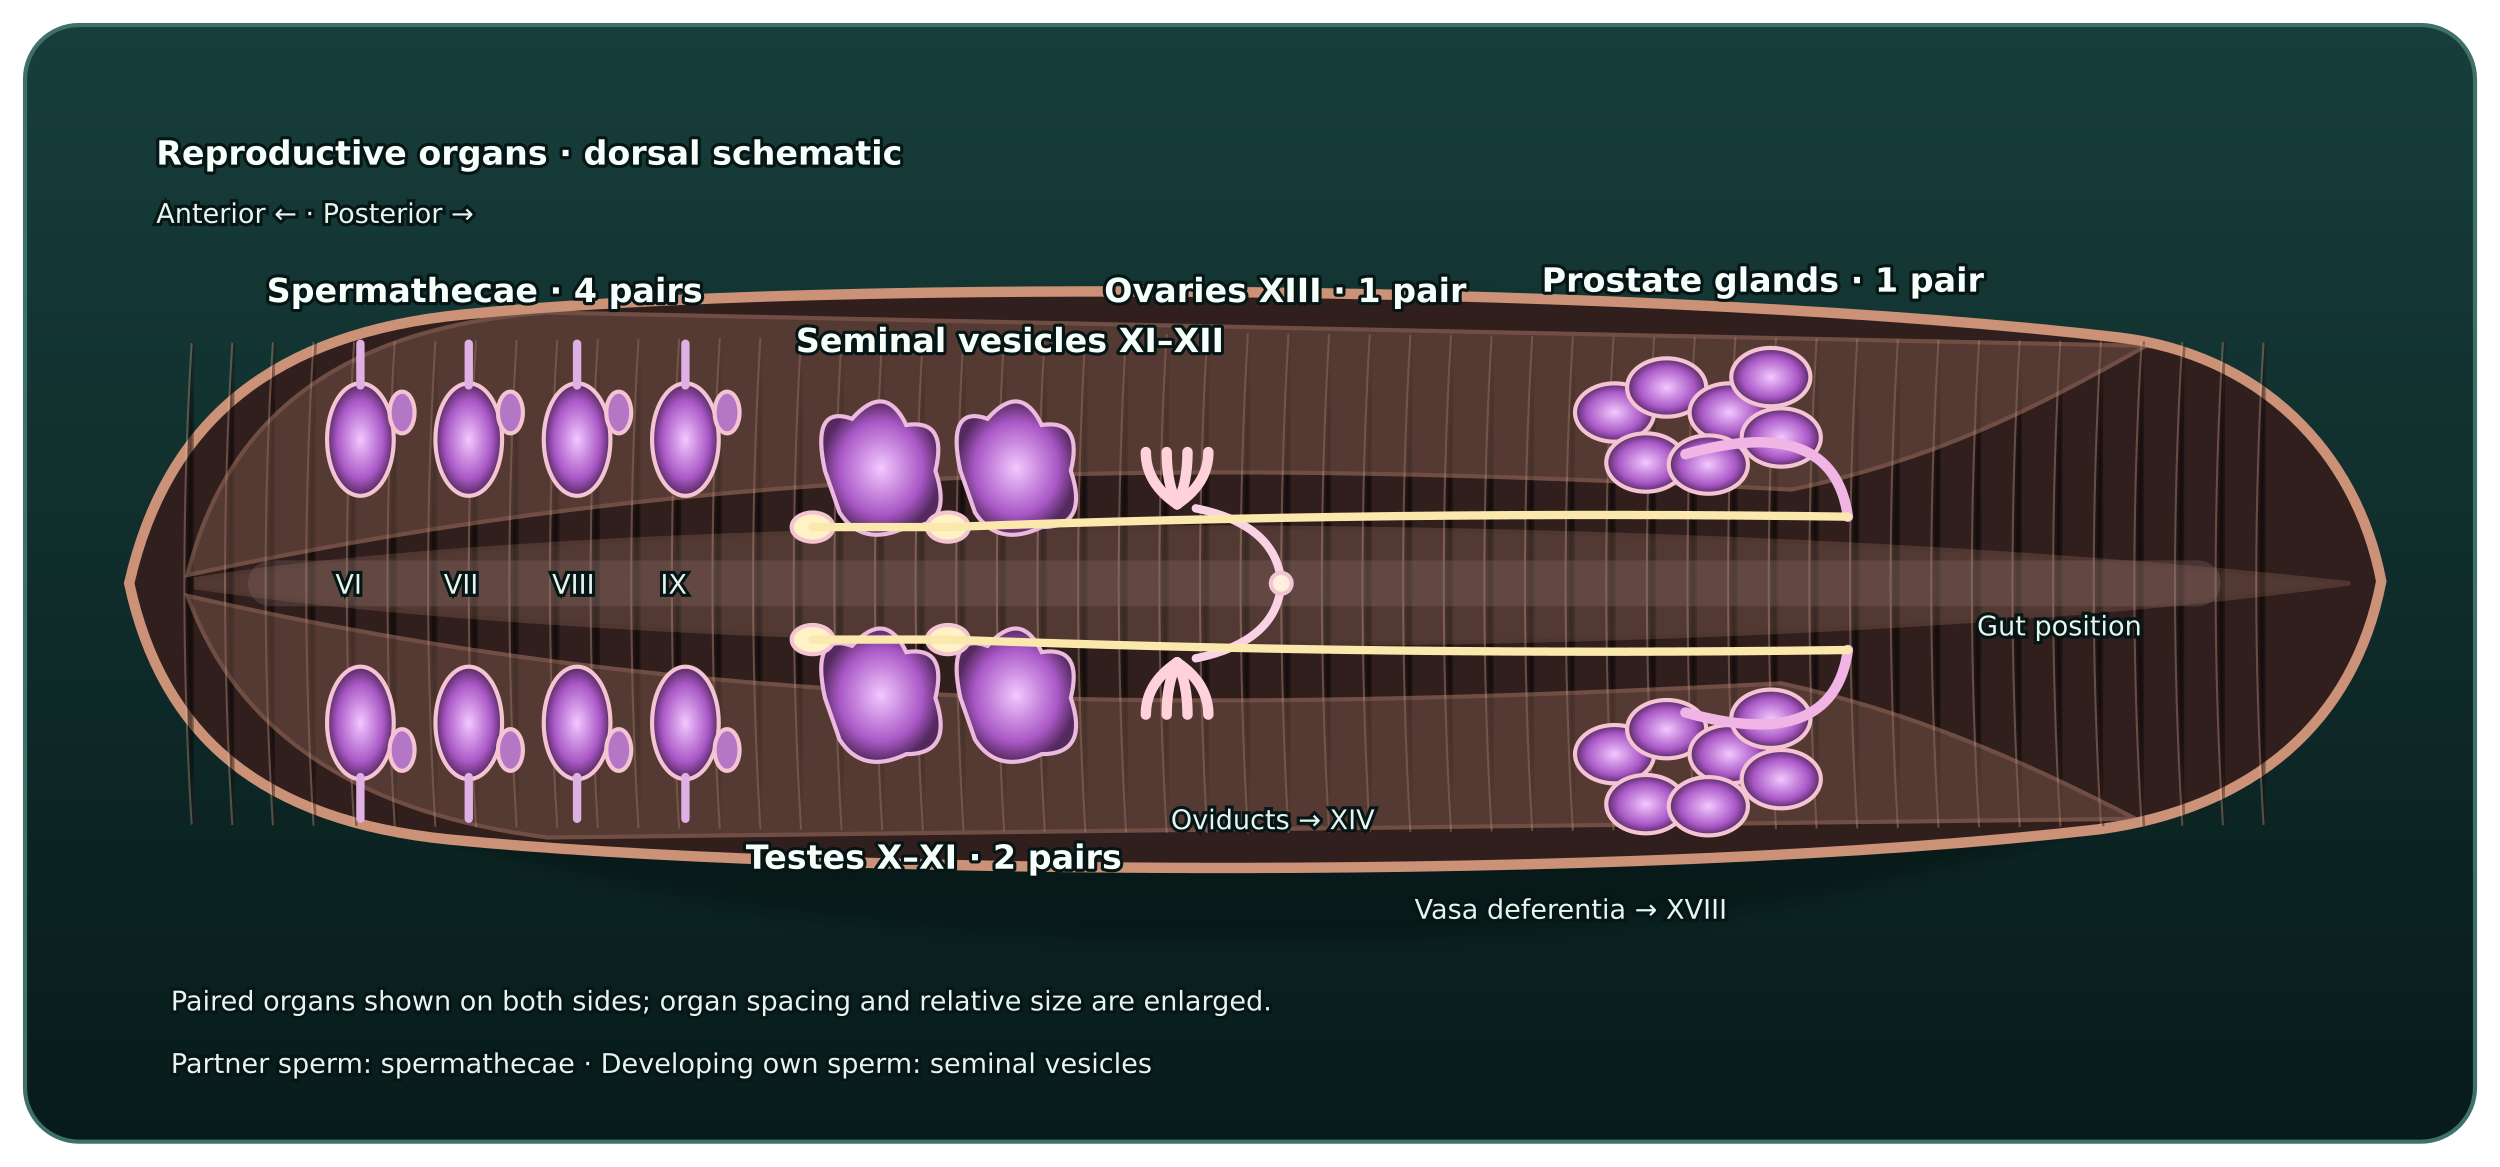
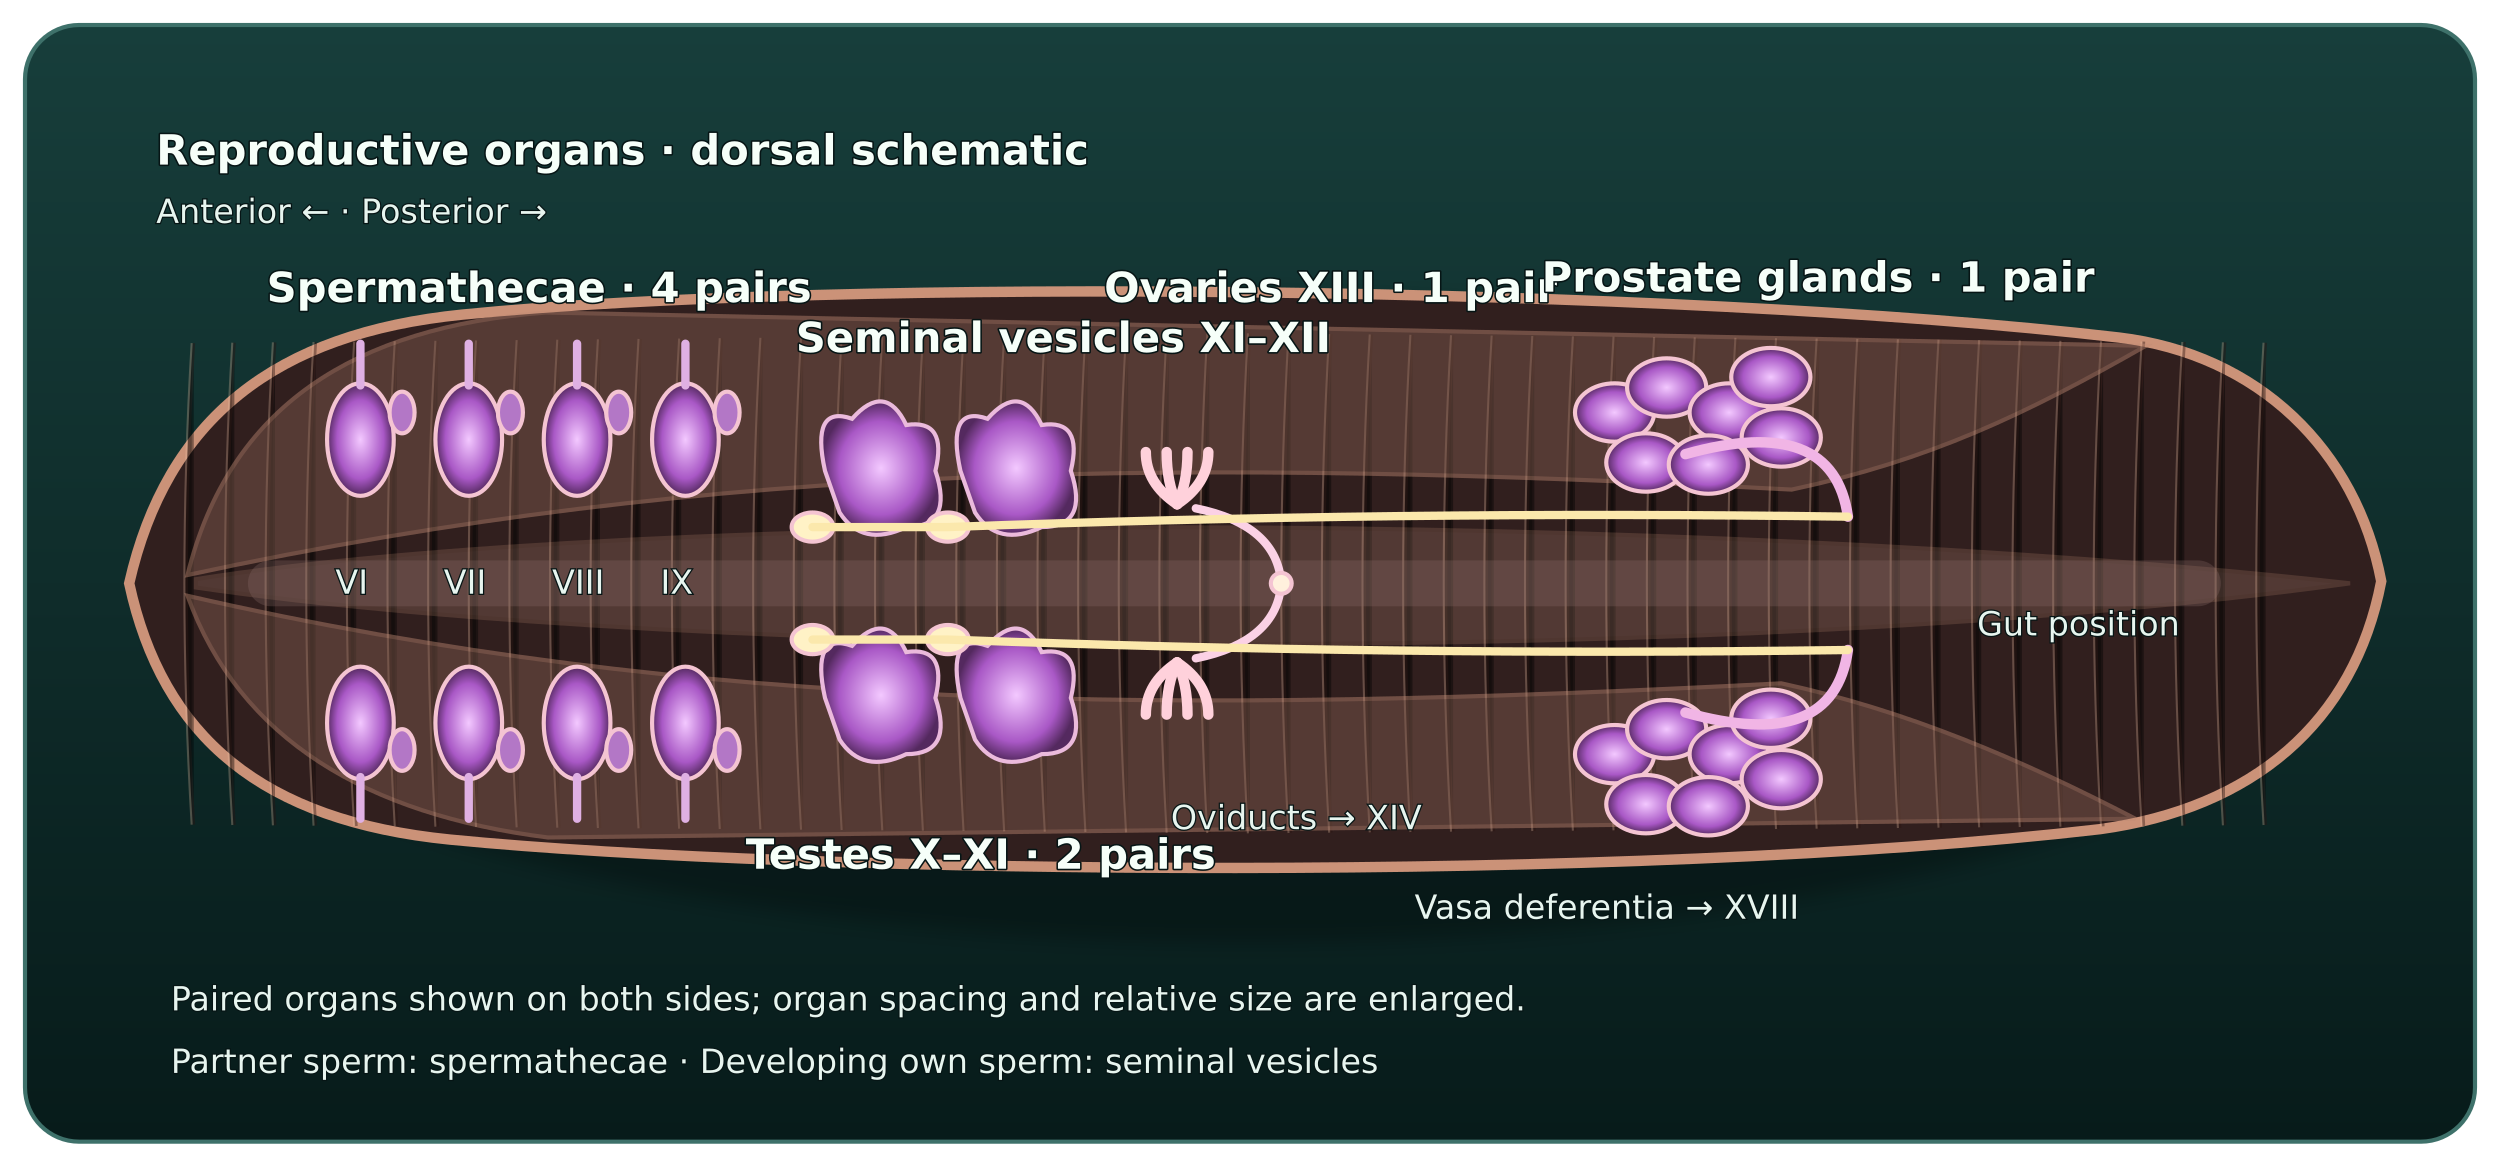
<svg xmlns="http://www.w3.org/2000/svg" id="anatomySvg" viewBox="0 0 1200 560" role="group" aria-labelledby="svgTitle svgDesc" style="transform: none; display: block;" lang="en" xml:lang="en" width="1200" height="560" class="motion-paused">
  <defs>
    <linearGradient id="trayGrad" x1="0" y1="0" x2="0" y2="1">
      <stop stop-color="#173e3b" />
      <stop offset="1" stop-color="#071b1a" />
    </linearGradient>
    <linearGradient id="skinGrad" x1="0" y1="0" x2="0" y2="1">
      <stop stop-color="#b87f69" />
      <stop offset=".42" stop-color="#8b5b4b" />
      <stop offset="1" stop-color="#593c35" />
    </linearGradient>
    <linearGradient id="gutGrad" x1="0" y1="0" x2="0" y2="1">
      <stop stop-color="#ffd0aa" />
      <stop offset=".5" stop-color="#d37e66" />
      <stop offset="1" stop-color="#7e3d3f" />
    </linearGradient>
    <linearGradient id="gutLight" x1="0" y1="0" x2="0" y2="1">
      <stop stop-color="#ffe4bb" />
      <stop offset="1" stop-color="#c67c57" />
    </linearGradient>
    <radialGradient id="gizzardGrad">
      <stop stop-color="#f4c099" />
      <stop offset=".58" stop-color="#b36454" />
      <stop offset="1" stop-color="#683940" />
    </radialGradient>
    <linearGradient id="vesselGrad" x1="0" y1="0" x2="1" y2="0">
      <stop stop-color="#8e1e34" />
      <stop offset=".45" stop-color="#ff6670" />
      <stop offset="1" stop-color="#8e1e34" />
    </linearGradient>
    <radialGradient id="reproGrad">
      <stop stop-color="#f3c8ff" />
      <stop offset=".7" stop-color="#a958c6" />
      <stop offset="1" stop-color="#54295f" />
    </radialGradient>
    <filter id="soft">
      <feGaussianBlur stdDeviation="5" />
    </filter>
    <marker id="arrowRed" markerWidth="8" markerHeight="8" refX="6" refY="3" orient="auto">
      <path d="M0 0L6 3L0 6Z" fill="#ff8991" />
    </marker>
    <marker id="arrowBlue" markerWidth="8" markerHeight="8" refX="6" refY="3" orient="auto">
      <path d="M0 0L6 3L0 6Z" fill="#7bd8ff" />
    </marker>
    <filter id="organicTexture" x="-20%" y="-20%" width="140%" height="140%">
      <feTurbulence type="fractalNoise" baseFrequency="0.012 0.09" numOctaves="4" seed="7" result="grain" />
      <feColorMatrix in="grain" type="matrix" values="0 0 0 0 0  0 0 0 0 0  0 0 0 0 0  0.85 0.85 0.85 0 0" result="grainAlpha" />
      <feComposite in="grainAlpha" in2="SourceGraphic" operator="in" />
    </filter>
    <filter id="fineGrain" x="-20%" y="-20%" width="140%" height="140%">
      <feTurbulence type="fractalNoise" baseFrequency="0.35" numOctaves="2" seed="3" result="fine" />
      <feColorMatrix in="fine" type="matrix" values="0 0 0 0 0  0 0 0 0 0  0 0 0 0 0  0.5 0.5 0.5 0 0" result="fineAlpha" />
      <feComposite in="fineAlpha" in2="SourceGraphic" operator="in" />
    </filter>
    <radialGradient id="glossHi" cx="34%" cy="20%" r="60%">
      <stop offset="0" stop-color="#fff" stop-opacity=".55" />
      <stop offset=".45" stop-color="#fff" stop-opacity=".1" />
      <stop offset="1" stop-color="#fff" stop-opacity="0" />
    </radialGradient>
    <radialGradient id="glossHiSmall" cx="30%" cy="22%" r="70%">
      <stop offset="0" stop-color="#fff" stop-opacity=".7" />
      <stop offset="1" stop-color="#fff" stop-opacity="0" />
    </radialGradient>
    <linearGradient id="skinGrad2" x1="0" y1="0" x2="0" y2="1">
      <stop stop-color="#c68a70" offset="0" />
      <stop offset=".18" stop-color="#a8664f" />
      <stop offset=".5" stop-color="#7d4438" />
      <stop offset=".78" stop-color="#5a352f" />
      <stop offset="1" stop-color="#3c211f" />
    </linearGradient>
    <radialGradient id="fleshGlow" cx="50%" cy="35%" r="65%">
      <stop offset="0" stop-color="#ffe0c8" stop-opacity=".5" />
      <stop offset="1" stop-color="#ffe0c8" stop-opacity="0" />
    </radialGradient>
    <clipPath id="externalClip">
      <path d="M65 280 C88 227 136 190 220 186 C470 180 841 183 1050 208 C1112 217 1140 245 1145 280 C1138 324 1095 350 1044 358 C784 384 420 377 218 374 C133 371 87 330 65 280 Z" />
    </clipPath>
    <linearGradient id="caecumPolish" x1="0" y1="0" x2="0" y2="1">
      <stop offset="0" stop-color="#ffe1b5" />
      <stop offset="0.33" stop-color="#efb082" />
      <stop offset="0.68" stop-color="#bb715f" />
      <stop offset="1" stop-color="#663940" />
    </linearGradient>
    <linearGradient id="nervePolish" x1="0" y1="0" x2="0" y2="1">
      <stop offset="0" stop-color="#fff3c1" />
      <stop offset="0.28" stop-color="#ffe179" />
      <stop offset="0.65" stop-color="#d8a43a" />
      <stop offset="1" stop-color="#805424" />
    </linearGradient>
    <linearGradient id="epidermisPolish" x1="0" y1="0" x2="0" y2="1">
      <stop offset="0" stop-color="#f8ccad" />
      <stop offset="0.4" stop-color="#d99c80" />
      <stop offset="1" stop-color="#8f594f" />
    </linearGradient>
    <linearGradient id="skinDepthPolish" x1="0" y1="0" x2="0" y2="1">
      <stop offset="0" stop-color="#b77d6c" />
      <stop offset="0.55" stop-color="#734e48" />
      <stop offset="1" stop-color="#382e32" />
    </linearGradient>
    <linearGradient id="mucusPolish" x1="0" y1="0" x2="0" y2="1">
      <stop offset="0" stop-color="#e6fcff" />
      <stop offset="0.28" stop-color="#ade4e5" />
      <stop offset="1" stop-color="#487f89" />
    </linearGradient>
    <radialGradient id="ganglionPolish" cx=".33" cy=".22" r=".85">
      <stop offset="0" stop-color="#fff8d2" />
      <stop offset="0.38" stop-color="#f7d565" />
      <stop offset="1" stop-color="#957026" />
    </radialGradient>
    <marker id="arrowGasIn" markerWidth="12" markerHeight="12" refX="10" refY="6" orient="auto" markerUnits="userSpaceOnUse">
      <path d="M0 0L12 6L0 12Z" fill="#85e2ff" />
    </marker>
    <marker id="arrowGasOut" markerWidth="12" markerHeight="12" refX="10" refY="6" orient="auto" markerUnits="userSpaceOnUse">
      <path d="M0 0L12 6L0 12Z" fill="#ffb0b7" />
    </marker>
  </defs>
  <rect x="12" y="12" width="1176" height="536" rx="26" fill="url(#trayGrad)" stroke="#3e716a" stroke-width="2" />
  <ellipse cx="600" cy="297" rx="526" ry="155" fill="#000" opacity=".28" filter="url(#soft)" id="bodyShadow" style="display: inline;" />
  <path id="bodyBase" d="M62 280C80 201 132 160 222 151C402 133 802 137 1017 162C1084 170 1131 216 1143 279C1130 347 1081 388 1008 398C785 424 389 420 216 403C126 394 78 354 62 280Z" fill="#311f1e" stroke="#cb9278" stroke-width="5" style="display: inline;" />
  <g id="segments" aria-hidden="true" style="display: inline;">
    <path class="segment-shadow" d="M93 164.68Q86 280 93 395.84" style="stroke: #2a1210; stroke-width: 1.4; opacity: 0.4;" />
    <path class="segment-line" d="M92 164.68Q85 280 92 395.84" style="stroke: #f0c6a8; stroke-width: 1; opacity: 0.28;" />
    <path class="segment-shadow" d="M112.5 164.5Q105.5 280 112.5 396" style="stroke: #2a1210; stroke-width: 1.4; opacity: 0.4;" />
    <path class="segment-line" d="M111.5 164.5Q104.5 280 111.5 396" style="stroke: #f0c6a8; stroke-width: 1; opacity: 0.28;" />
    <path class="segment-shadow" d="M132 164.32Q125 280 132 396.16" style="stroke: #2a1210; stroke-width: 1.4; opacity: 0.4;" />
    <path class="segment-line" d="M131 164.32Q124 280 131 396.16" style="stroke: #f0c6a8; stroke-width: 1; opacity: 0.28;" />
    <path class="segment-shadow" d="M151.5 164.14Q144.5 280 151.5 396.32" style="stroke: #2a1210; stroke-width: 1.4; opacity: 0.4;" />
    <path class="segment-line" d="M150.5 164.14Q143.5 280 150.5 396.32" style="stroke: #f0c6a8; stroke-width: 1; opacity: 0.28;" />
    <path class="segment-shadow" d="M171 163.96Q164 280 171 396.48" style="stroke: #2a1210; stroke-width: 1.4; opacity: 0.4;" />
    <path class="segment-line" d="M170 163.96Q163 280 170 396.48" style="stroke: #f0c6a8; stroke-width: 1; opacity: 0.28;" />
    <path class="segment-shadow" d="M190.5 163.78Q183.5 280 190.5 396.64" style="stroke: #2a1210; stroke-width: 1.4; opacity: 0.4;" />
    <path class="segment-line" d="M189.5 163.78Q182.5 280 189.5 396.64" style="stroke: #f0c6a8; stroke-width: 1; opacity: 0.28;" />
    <path class="segment-shadow" d="M210 163.6Q203 280 210 396.8" style="stroke: #2a1210; stroke-width: 1.4; opacity: 0.4;" />
    <path class="segment-line" d="M209 163.6Q202 280 209 396.8" style="stroke: #f0c6a8; stroke-width: 1; opacity: 0.28;" />
    <path class="segment-shadow" d="M229.5 163.42Q222.5 280 229.5 396.96" style="stroke: #2a1210; stroke-width: 1.4; opacity: 0.4;" />
    <path class="segment-line" d="M228.5 163.42Q221.5 280 228.5 396.96" style="stroke: #f0c6a8; stroke-width: 1; opacity: 0.28;" />
    <path class="segment-shadow" d="M249 163.24Q242 280 249 397.12" style="stroke: #2a1210; stroke-width: 1.4; opacity: 0.4;" />
    <path class="segment-line" d="M248 163.24Q241 280 248 397.12" style="stroke: #f0c6a8; stroke-width: 1; opacity: 0.28;" />
    <path class="segment-shadow" d="M268.5 163.06Q261.5 280 268.5 397.28" style="stroke: #2a1210; stroke-width: 1.4; opacity: 0.4;" />
    <path class="segment-line" d="M267.5 163.06Q260.5 280 267.5 397.28" style="stroke: #f0c6a8; stroke-width: 1; opacity: 0.28;" />
    <path class="segment-shadow" d="M288 162.88Q281 280 288 397.44" style="stroke: #2a1210; stroke-width: 1.4; opacity: 0.4;" />
    <path class="segment-line" d="M287 162.88Q280 280 287 397.44" style="stroke: #f0c6a8; stroke-width: 1; opacity: 0.28;" />
    <path class="segment-shadow" d="M307.5 162.7Q300.5 280 307.5 397.6" style="stroke: #2a1210; stroke-width: 1.4; opacity: 0.4;" />
    <path class="segment-line" d="M306.5 162.7Q299.5 280 306.5 397.6" style="stroke: #f0c6a8; stroke-width: 1; opacity: 0.28;" />
    <path class="segment-shadow" d="M327 162.52Q320 280 327 397.76" style="stroke: #2a1210; stroke-width: 1.4; opacity: 0.4;" />
    <path class="segment-line" d="M326 162.52Q319 280 326 397.76" style="stroke: #f0c6a8; stroke-width: 1; opacity: 0.28;" />
    <path class="segment-shadow" d="M346.5 162.34Q339.5 280 346.5 397.92" style="stroke: #2a1210; stroke-width: 1.4; opacity: 0.4;" />
    <path class="segment-line" d="M345.5 162.34Q338.5 280 345.5 397.92" style="stroke: #f0c6a8; stroke-width: 1; opacity: 0.28;" />
    <path class="segment-shadow" d="M366 162.16Q359 280 366 398.08" style="stroke: #2a1210; stroke-width: 1.4; opacity: 0.4;" />
    <path class="segment-line" d="M365 162.16Q358 280 365 398.08" style="stroke: #f0c6a8; stroke-width: 1; opacity: 0.28;" />
    <path class="segment-shadow" d="M385.5 161.98Q378.5 280 385.5 398.24" style="stroke: #2a1210; stroke-width: 1.4; opacity: 0.4;" />
    <path class="segment-line" d="M384.5 161.98Q377.5 280 384.5 398.24" style="stroke: #f0c6a8; stroke-width: 1; opacity: 0.28;" />
    <path class="segment-shadow" d="M405 161.8Q398 280 405 398.4" style="stroke: #2a1210; stroke-width: 1.4; opacity: 0.4;" />
    <path class="segment-line" d="M404 161.8Q397 280 404 398.4" style="stroke: #f0c6a8; stroke-width: 1; opacity: 0.28;" />
    <path class="segment-shadow" d="M424.5 161.62Q417.5 280 424.5 398.56" style="stroke: #2a1210; stroke-width: 1.4; opacity: 0.4;" />
    <path class="segment-line" d="M423.5 161.62Q416.5 280 423.5 398.56" style="stroke: #f0c6a8; stroke-width: 1; opacity: 0.28;" />
    <path class="segment-shadow" d="M444 161.44Q437 280 444 398.72" style="stroke: #2a1210; stroke-width: 1.4; opacity: 0.4;" />
    <path class="segment-line" d="M443 161.44Q436 280 443 398.72" style="stroke: #f0c6a8; stroke-width: 1; opacity: 0.28;" />
    <path class="segment-shadow" d="M463.5 161.26Q456.5 280 463.5 398.88" style="stroke: #2a1210; stroke-width: 1.4; opacity: 0.4;" />
    <path class="segment-line" d="M462.5 161.26Q455.5 280 462.5 398.88" style="stroke: #f0c6a8; stroke-width: 1; opacity: 0.28;" />
    <path class="segment-shadow" d="M483 161.08Q476 280 483 399.04" style="stroke: #2a1210; stroke-width: 1.4; opacity: 0.4;" />
    <path class="segment-line" d="M482 161.08Q475 280 482 399.04" style="stroke: #f0c6a8; stroke-width: 1; opacity: 0.28;" />
    <path class="segment-shadow" d="M502.5 160.9Q495.5 280 502.5 399.2" style="stroke: #2a1210; stroke-width: 1.4; opacity: 0.4;" />
    <path class="segment-line" d="M501.5 160.9Q494.5 280 501.5 399.2" style="stroke: #f0c6a8; stroke-width: 1; opacity: 0.28;" />
    <path class="segment-shadow" d="M522 160.72Q515 280 522 399.36" style="stroke: #2a1210; stroke-width: 1.4; opacity: 0.4;" />
    <path class="segment-line" d="M521 160.72Q514 280 521 399.36" style="stroke: #f0c6a8; stroke-width: 1; opacity: 0.28;" />
    <path class="segment-shadow" d="M541.5 160.54Q534.5 280 541.5 399.52" style="stroke: #2a1210; stroke-width: 1.4; opacity: 0.4;" />
    <path class="segment-line" d="M540.5 160.54Q533.5 280 540.5 399.52" style="stroke: #f0c6a8; stroke-width: 1; opacity: 0.28;" />
    <path class="segment-shadow" d="M561 160.36Q554 280 561 399.68" style="stroke: #2a1210; stroke-width: 1.4; opacity: 0.4;" />
    <path class="segment-line" d="M560 160.36Q553 280 560 399.68" style="stroke: #f0c6a8; stroke-width: 1; opacity: 0.28;" />
    <path class="segment-shadow" d="M580.5 160.18Q573.5 280 580.5 399.84" style="stroke: #2a1210; stroke-width: 1.4; opacity: 0.4;" />
    <path class="segment-line" d="M579.5 160.18Q572.5 280 579.5 399.84" style="stroke: #f0c6a8; stroke-width: 1; opacity: 0.28;" />
    <path class="segment-shadow" d="M600 160Q593 280 600 400" style="stroke: #2a1210; stroke-width: 1.4; opacity: 0.4;" />
    <path class="segment-line" d="M599 160Q592 280 599 400" style="stroke: #f0c6a8; stroke-width: 1; opacity: 0.28;" />
    <path class="segment-shadow" d="M619.5 160.18Q612.5 280 619.5 399.84" style="stroke: #2a1210; stroke-width: 1.4; opacity: 0.4;" />
    <path class="segment-line" d="M618.5 160.18Q611.5 280 618.5 399.84" style="stroke: #f0c6a8; stroke-width: 1; opacity: 0.28;" />
    <path class="segment-shadow" d="M639 160.36Q632 280 639 399.68" style="stroke: #2a1210; stroke-width: 1.4; opacity: 0.4;" />
    <path class="segment-line" d="M638 160.36Q631 280 638 399.68" style="stroke: #f0c6a8; stroke-width: 1; opacity: 0.28;" />
    <path class="segment-shadow" d="M658.5 160.54Q651.5 280 658.5 399.52" style="stroke: #2a1210; stroke-width: 1.4; opacity: 0.4;" />
    <path class="segment-line" d="M657.5 160.54Q650.5 280 657.5 399.52" style="stroke: #f0c6a8; stroke-width: 1; opacity: 0.28;" />
    <path class="segment-shadow" d="M678 160.72Q671 280 678 399.36" style="stroke: #2a1210; stroke-width: 1.4; opacity: 0.4;" />
    <path class="segment-line" d="M677 160.72Q670 280 677 399.36" style="stroke: #f0c6a8; stroke-width: 1; opacity: 0.28;" />
    <path class="segment-shadow" d="M697.5 160.9Q690.5 280 697.5 399.2" style="stroke: #2a1210; stroke-width: 1.4; opacity: 0.4;" />
    <path class="segment-line" d="M696.5 160.9Q689.5 280 696.5 399.2" style="stroke: #f0c6a8; stroke-width: 1; opacity: 0.28;" />
    <path class="segment-shadow" d="M717 161.08Q710 280 717 399.04" style="stroke: #2a1210; stroke-width: 1.4; opacity: 0.4;" />
    <path class="segment-line" d="M716 161.08Q709 280 716 399.04" style="stroke: #f0c6a8; stroke-width: 1; opacity: 0.28;" />
    <path class="segment-shadow" d="M736.5 161.26Q729.5 280 736.5 398.88" style="stroke: #2a1210; stroke-width: 1.4; opacity: 0.4;" />
    <path class="segment-line" d="M735.5 161.26Q728.5 280 735.5 398.88" style="stroke: #f0c6a8; stroke-width: 1; opacity: 0.28;" />
    <path class="segment-shadow" d="M756 161.44Q749 280 756 398.72" style="stroke: #2a1210; stroke-width: 1.4; opacity: 0.4;" />
    <path class="segment-line" d="M755 161.44Q748 280 755 398.72" style="stroke: #f0c6a8; stroke-width: 1; opacity: 0.28;" />
    <path class="segment-shadow" d="M775.5 161.62Q768.5 280 775.5 398.56" style="stroke: #2a1210; stroke-width: 1.4; opacity: 0.4;" />
    <path class="segment-line" d="M774.5 161.62Q767.5 280 774.5 398.56" style="stroke: #f0c6a8; stroke-width: 1; opacity: 0.28;" />
    <path class="segment-shadow" d="M795 161.8Q788 280 795 398.4" style="stroke: #2a1210; stroke-width: 1.4; opacity: 0.4;" />
    <path class="segment-line" d="M794 161.8Q787 280 794 398.4" style="stroke: #f0c6a8; stroke-width: 1; opacity: 0.28;" />
    <path class="segment-shadow" d="M814.5 161.98Q807.5 280 814.5 398.24" style="stroke: #2a1210; stroke-width: 1.4; opacity: 0.4;" />
    <path class="segment-line" d="M813.5 161.98Q806.5 280 813.5 398.24" style="stroke: #f0c6a8; stroke-width: 1; opacity: 0.28;" />
    <path class="segment-shadow" d="M834 162.16Q827 280 834 398.08" style="stroke: #2a1210; stroke-width: 1.4; opacity: 0.4;" />
    <path class="segment-line" d="M833 162.16Q826 280 833 398.08" style="stroke: #f0c6a8; stroke-width: 1; opacity: 0.28;" />
    <path class="segment-shadow" d="M853.5 162.34Q846.5 280 853.5 397.92" style="stroke: #2a1210; stroke-width: 1.4; opacity: 0.4;" />
    <path class="segment-line" d="M852.5 162.34Q845.5 280 852.5 397.92" style="stroke: #f0c6a8; stroke-width: 1; opacity: 0.28;" />
    <path class="segment-shadow" d="M873 162.52Q866 280 873 397.76" style="stroke: #2a1210; stroke-width: 1.4; opacity: 0.4;" />
    <path class="segment-line" d="M872 162.52Q865 280 872 397.76" style="stroke: #f0c6a8; stroke-width: 1; opacity: 0.28;" />
    <path class="segment-shadow" d="M892.5 162.7Q885.5 280 892.5 397.6" style="stroke: #2a1210; stroke-width: 1.4; opacity: 0.4;" />
    <path class="segment-line" d="M891.5 162.7Q884.5 280 891.5 397.6" style="stroke: #f0c6a8; stroke-width: 1; opacity: 0.28;" />
    <path class="segment-shadow" d="M912 162.88Q905 280 912 397.44" style="stroke: #2a1210; stroke-width: 1.4; opacity: 0.4;" />
    <path class="segment-line" d="M911 162.88Q904 280 911 397.44" style="stroke: #f0c6a8; stroke-width: 1; opacity: 0.28;" />
    <path class="segment-shadow" d="M931.5 163.06Q924.5 280 931.5 397.28" style="stroke: #2a1210; stroke-width: 1.4; opacity: 0.4;" />
    <path class="segment-line" d="M930.5 163.06Q923.5 280 930.5 397.28" style="stroke: #f0c6a8; stroke-width: 1; opacity: 0.28;" />
    <path class="segment-shadow" d="M951 163.24Q944 280 951 397.12" style="stroke: #2a1210; stroke-width: 1.4; opacity: 0.4;" />
    <path class="segment-line" d="M950 163.24Q943 280 950 397.12" style="stroke: #f0c6a8; stroke-width: 1; opacity: 0.28;" />
    <path class="segment-shadow" d="M970.5 163.42Q963.5 280 970.5 396.96" style="stroke: #2a1210; stroke-width: 1.4; opacity: 0.4;" />
    <path class="segment-line" d="M969.5 163.42Q962.5 280 969.5 396.96" style="stroke: #f0c6a8; stroke-width: 1; opacity: 0.28;" />
    <path class="segment-shadow" d="M990 163.6Q983 280 990 396.8" style="stroke: #2a1210; stroke-width: 1.4; opacity: 0.4;" />
    <path class="segment-line" d="M989 163.6Q982 280 989 396.8" style="stroke: #f0c6a8; stroke-width: 1; opacity: 0.28;" />
    <path class="segment-shadow" d="M1009.5 163.78Q1002.5 280 1009.5 396.64" style="stroke: #2a1210; stroke-width: 1.4; opacity: 0.4;" />
    <path class="segment-line" d="M1008.5 163.78Q1001.5 280 1008.5 396.64" style="stroke: #f0c6a8; stroke-width: 1; opacity: 0.28;" />
    <path class="segment-shadow" d="M1029 163.96Q1022 280 1029 396.48" style="stroke: #2a1210; stroke-width: 1.4; opacity: 0.4;" />
    <path class="segment-line" d="M1028 163.96Q1021 280 1028 396.48" style="stroke: #f0c6a8; stroke-width: 1; opacity: 0.28;" />
    <path class="segment-shadow" d="M1048.5 164.14Q1041.5 280 1048.5 396.32" style="stroke: #2a1210; stroke-width: 1.4; opacity: 0.4;" />
    <path class="segment-line" d="M1047.5 164.14Q1040.5 280 1047.5 396.32" style="stroke: #f0c6a8; stroke-width: 1; opacity: 0.28;" />
    <path class="segment-shadow" d="M1068 164.32Q1061 280 1068 396.16" style="stroke: #2a1210; stroke-width: 1.4; opacity: 0.4;" />
    <path class="segment-line" d="M1067 164.32Q1060 280 1067 396.16" style="stroke: #f0c6a8; stroke-width: 1; opacity: 0.28;" />
    <path class="segment-shadow" d="M1087.5 164.5Q1080.5 280 1087.5 396" style="stroke: #2a1210; stroke-width: 1.4; opacity: 0.4;" />
    <path class="segment-line" d="M1086.5 164.5Q1079.5 280 1086.5 396" style="stroke: #f0c6a8; stroke-width: 1; opacity: 0.28;" />
  </g>
  <g id="internalFlaps" aria-hidden="true" style="display: inline;">
    <path class="flap" d="M90 276C110 195 170 157 262 150L1030 166C972 199 926 221 860 235C573 220 345 221 90 276Z" style="fill: #835d4f; stroke: #c18b74; stroke-width: 2; opacity: 0.44;" />
    <path class="flap" d="M90 286C115 355 176 391 263 402L1025 393C969 364 915 341 855 328C566 343 335 342 90 286Z" style="fill: #835d4f; stroke: #c18b74; stroke-width: 2; opacity: 0.44;" />
    <path d="M94 278C310 244 813 245 1128 280C840 320 335 317 94 282Z" fill="#e9b394" opacity=".18" stroke="#d9a080" stroke-width="2" />
  </g>
  <g id="layer-reproductive" class="layer active" style="display: inline;">
-     <text x="75" y="79" class="organ-label" data-en-label="Reproductive organs · dorsal schematic" data-en-x="75" data-en-y="79" data-en-font="" lang="en" xml:lang="en" style="fill: #f6fff9; stroke: #061515; stroke-width: 3; stroke-linejoin: round; font-size: 16px; font-weight: 700; font-family: DejaVu Sans;" paint-order="stroke" id="proof-label-0">
+     <text x="75" y="79" class="organ-label" data-en-label="Reproductive organs · dorsal schematic" data-en-x="75" data-en-y="79" data-en-font="" lang="en" xml:lang="en" style="fill: #f6fff9; stroke: #061515; stroke-width: 1.5; stroke-linejoin: round; font-size: 20px; font-weight: 750; font-family: DejaVu Sans;" paint-order="stroke" id="proof-label-0">
      <tspan x="75" dy="0">Reproductive organs · dorsal schematic</tspan>
    </text>
-     <text x="75" y="107" class="micro-label" data-en-label="Anterior ←   ·   Posterior →" data-en-x="75" data-en-y="107" data-en-font="" lang="en" xml:lang="en" style="fill: #e7f5ef; stroke: #061515; stroke-width: 3; font-size: 13px; font-family: DejaVu Sans;" paint-order="stroke" id="proof-label-1">
+     <text x="75" y="107" class="micro-label" data-en-label="Anterior ←   ·   Posterior →" data-en-x="75" data-en-y="107" data-en-font="" lang="en" xml:lang="en" style="fill: #e7f5ef; stroke: #061515; stroke-width: 1.2; font-size: 16px; font-family: DejaVu Sans;" paint-order="stroke" id="proof-label-1">
      <tspan x="75" dy="0">Anterior ←   ·   Posterior →</tspan>
    </text>
    <path d="M130 280 H1055" fill="none" stroke="#866966" stroke-width="22" stroke-linecap="round" opacity=".3" />
-     <text x="949" y="305" class="micro-label" data-en-label="Gut position" data-en-x="949" data-en-y="305" data-en-font="" lang="en" xml:lang="en" style="fill: #e7f5ef; stroke: #061515; stroke-width: 3; font-size: 13px; font-family: DejaVu Sans;" paint-order="stroke" id="proof-label-2">
+     <text x="949" y="305" class="micro-label" data-en-label="Gut position" data-en-x="949" data-en-y="305" data-en-font="" lang="en" xml:lang="en" style="fill: #e7f5ef; stroke: #061515; stroke-width: 1.2; font-size: 16px; font-family: DejaVu Sans;" paint-order="stroke" id="proof-label-2">
      <tspan x="949" dy="0">Gut position</tspan>
    </text>
    <g class="svg-structure" data-structure="spermathecae" tabindex="0" role="button" aria-hidden="false" aria-disabled="false" aria-label="Spermathecae">
      <ellipse cx="173" cy="211" rx="16" ry="27" fill="url(#reproGrad)" stroke="#f4c4d2" stroke-width="2" />
      <ellipse cx="193" cy="198" rx="6" ry="10" fill="#b377c6" stroke="#f4c4d2" stroke-width="2" />
      <path d="M173 185 v-20" fill="none" stroke="#dfb0e3" stroke-width="4" stroke-linecap="round" />
      <ellipse cx="173" cy="347" rx="16" ry="27" fill="url(#reproGrad)" stroke="#f4c4d2" stroke-width="2" />
      <ellipse cx="193" cy="360" rx="6" ry="10" fill="#b377c6" stroke="#f4c4d2" stroke-width="2" />
      <path d="M173 373 v20" fill="none" stroke="#dfb0e3" stroke-width="4" stroke-linecap="round" />
-       <text x="161" y="285" class="micro-label" data-en-label="VI" data-en-x="161" data-en-y="285" data-en-font="" lang="en" xml:lang="en" style="fill: #e7f5ef; stroke: #061515; stroke-width: 3; font-size: 13px; font-family: DejaVu Sans;" paint-order="stroke" id="proof-label-3">
+       <text x="161" y="285" class="micro-label" data-en-label="VI" data-en-x="161" data-en-y="285" data-en-font="" lang="en" xml:lang="en" style="fill: #e7f5ef; stroke: #061515; stroke-width: 1.2; font-size: 16px; font-family: DejaVu Sans;" paint-order="stroke" id="proof-label-3">
        <tspan x="161" dy="0">VI</tspan>
      </text>
      <ellipse cx="225" cy="211" rx="16" ry="27" fill="url(#reproGrad)" stroke="#f4c4d2" stroke-width="2" />
      <ellipse cx="245" cy="198" rx="6" ry="10" fill="#b377c6" stroke="#f4c4d2" stroke-width="2" />
      <path d="M225 185 v-20" fill="none" stroke="#dfb0e3" stroke-width="4" stroke-linecap="round" />
      <ellipse cx="225" cy="347" rx="16" ry="27" fill="url(#reproGrad)" stroke="#f4c4d2" stroke-width="2" />
      <ellipse cx="245" cy="360" rx="6" ry="10" fill="#b377c6" stroke="#f4c4d2" stroke-width="2" />
      <path d="M225 373 v20" fill="none" stroke="#dfb0e3" stroke-width="4" stroke-linecap="round" />
-       <text x="213" y="285" class="micro-label" data-en-label="VII" data-en-x="213" data-en-y="285" data-en-font="" lang="en" xml:lang="en" style="fill: #e7f5ef; stroke: #061515; stroke-width: 3; font-size: 13px; font-family: DejaVu Sans;" paint-order="stroke" id="proof-label-4">
+       <text x="213" y="285" class="micro-label" data-en-label="VII" data-en-x="213" data-en-y="285" data-en-font="" lang="en" xml:lang="en" style="fill: #e7f5ef; stroke: #061515; stroke-width: 1.2; font-size: 16px; font-family: DejaVu Sans;" paint-order="stroke" id="proof-label-4">
        <tspan x="213" dy="0">VII</tspan>
      </text>
      <ellipse cx="277" cy="211" rx="16" ry="27" fill="url(#reproGrad)" stroke="#f4c4d2" stroke-width="2" />
      <ellipse cx="297" cy="198" rx="6" ry="10" fill="#b377c6" stroke="#f4c4d2" stroke-width="2" />
      <path d="M277 185 v-20" fill="none" stroke="#dfb0e3" stroke-width="4" stroke-linecap="round" />
      <ellipse cx="277" cy="347" rx="16" ry="27" fill="url(#reproGrad)" stroke="#f4c4d2" stroke-width="2" />
      <ellipse cx="297" cy="360" rx="6" ry="10" fill="#b377c6" stroke="#f4c4d2" stroke-width="2" />
      <path d="M277 373 v20" fill="none" stroke="#dfb0e3" stroke-width="4" stroke-linecap="round" />
-       <text x="265" y="285" class="micro-label" data-en-label="VIII" data-en-x="265" data-en-y="285" data-en-font="" lang="en" xml:lang="en" style="fill: #e7f5ef; stroke: #061515; stroke-width: 3; font-size: 13px; font-family: DejaVu Sans;" paint-order="stroke" id="proof-label-5">
+       <text x="265" y="285" class="micro-label" data-en-label="VIII" data-en-x="265" data-en-y="285" data-en-font="" lang="en" xml:lang="en" style="fill: #e7f5ef; stroke: #061515; stroke-width: 1.2; font-size: 16px; font-family: DejaVu Sans;" paint-order="stroke" id="proof-label-5">
        <tspan x="265" dy="0">VIII</tspan>
      </text>
      <ellipse cx="329" cy="211" rx="16" ry="27" fill="url(#reproGrad)" stroke="#f4c4d2" stroke-width="2" />
      <ellipse cx="349" cy="198" rx="6" ry="10" fill="#b377c6" stroke="#f4c4d2" stroke-width="2" />
      <path d="M329 185 v-20" fill="none" stroke="#dfb0e3" stroke-width="4" stroke-linecap="round" />
      <ellipse cx="329" cy="347" rx="16" ry="27" fill="url(#reproGrad)" stroke="#f4c4d2" stroke-width="2" />
      <ellipse cx="349" cy="360" rx="6" ry="10" fill="#b377c6" stroke="#f4c4d2" stroke-width="2" />
      <path d="M329 373 v20" fill="none" stroke="#dfb0e3" stroke-width="4" stroke-linecap="round" />
-       <text x="317" y="285" class="micro-label" data-en-label="IX" data-en-x="317" data-en-y="285" data-en-font="" lang="en" xml:lang="en" style="fill: #e7f5ef; stroke: #061515; stroke-width: 3; font-size: 13px; font-family: DejaVu Sans;" paint-order="stroke" id="proof-label-6">
+       <text x="317" y="285" class="micro-label" data-en-label="IX" data-en-x="317" data-en-y="285" data-en-font="" lang="en" xml:lang="en" style="fill: #e7f5ef; stroke: #061515; stroke-width: 1.2; font-size: 16px; font-family: DejaVu Sans;" paint-order="stroke" id="proof-label-6">
        <tspan x="317" dy="0">IX</tspan>
      </text>
-       <text x="128" y="145" class="organ-label" data-en-label="Spermathecae · 4 pairs" data-en-x="128" data-en-y="145" data-en-font="" lang="en" xml:lang="en" style="fill: #f6fff9; stroke: #061515; stroke-width: 3; stroke-linejoin: round; font-size: 16px; font-weight: 700; font-family: DejaVu Sans;" paint-order="stroke" id="proof-label-7">
+       <text x="128" y="145" class="organ-label" data-en-label="Spermathecae · 4 pairs" data-en-x="128" data-en-y="145" data-en-font="" lang="en" xml:lang="en" style="fill: #f6fff9; stroke: #061515; stroke-width: 1.5; stroke-linejoin: round; font-size: 20px; font-weight: 750; font-family: DejaVu Sans;" paint-order="stroke" id="proof-label-7">
        <tspan x="128" dy="0">Spermathecae · 4 pairs</tspan>
      </text>
    </g>
    <g class="svg-structure" data-structure="seminal-vesicles" tabindex="0" role="button" aria-hidden="false" aria-disabled="false" aria-label="Seminal vesicles">
      <path d="M396 226 q-7 -32 13 -25 q16 -18 26 3 q20 -3 14 22 q9 27 -14 27 q-21 10 -32 -7 Z" fill="url(#reproGrad)" stroke="#ebbadc" stroke-width="2" />
      <path d="M396 335 q-7 -32 13 -25 q16 -18 26 3 q20 -3 14 22 q9 27 -14 27 q-21 10 -32 -7 Z" fill="url(#reproGrad)" stroke="#ebbadc" stroke-width="2" />
      <path d="M461 226 q-7 -32 13 -25 q16 -18 26 3 q20 -3 14 22 q9 27 -14 27 q-21 10 -32 -7 Z" fill="url(#reproGrad)" stroke="#ebbadc" stroke-width="2" />
      <path d="M461 335 q-7 -32 13 -25 q16 -18 26 3 q20 -3 14 22 q9 27 -14 27 q-21 10 -32 -7 Z" fill="url(#reproGrad)" stroke="#ebbadc" stroke-width="2" />
-       <text x="382" y="169" class="organ-label" data-en-label="Seminal vesicles XI–XII" data-en-x="382" data-en-y="169" data-en-font="" lang="en" xml:lang="en" style="fill: #f6fff9; stroke: #061515; stroke-width: 3; stroke-linejoin: round; font-size: 16px; font-weight: 700; font-family: DejaVu Sans;" paint-order="stroke" id="proof-label-8">
+       <text x="382" y="169" class="organ-label" data-en-label="Seminal vesicles XI–XII" data-en-x="382" data-en-y="169" data-en-font="" lang="en" xml:lang="en" style="fill: #f6fff9; stroke: #061515; stroke-width: 1.5; stroke-linejoin: round; font-size: 20px; font-weight: 750; font-family: DejaVu Sans;" paint-order="stroke" id="proof-label-8">
        <tspan x="382" dy="0">Seminal vesicles XI–XII</tspan>
      </text>
    </g>
    <g class="svg-structure" data-structure="testes" tabindex="0" role="button" aria-hidden="false" aria-disabled="false" aria-label="Testes">
      <ellipse cx="390" cy="253" rx="10" ry="7" fill="#fff2c6" stroke="#f4c4d2" stroke-width="2" />
      <ellipse cx="390" cy="307" rx="10" ry="7" fill="#fff2c6" stroke="#f4c4d2" stroke-width="2" />
      <ellipse cx="455" cy="253" rx="10" ry="7" fill="#fff2c6" stroke="#f4c4d2" stroke-width="2" />
      <ellipse cx="455" cy="307" rx="10" ry="7" fill="#fff2c6" stroke="#f4c4d2" stroke-width="2" />
-       <text x="358" y="417" class="organ-label" data-en-label="Testes X–XI · 2 pairs" data-en-x="358" data-en-y="417" data-en-font="" lang="en" xml:lang="en" style="fill: #f6fff9; stroke: #061515; stroke-width: 3; stroke-linejoin: round; font-size: 16px; font-weight: 700; font-family: DejaVu Sans;" paint-order="stroke" id="proof-label-9">
+       <text x="358" y="417" class="organ-label" data-en-label="Testes X–XI · 2 pairs" data-en-x="358" data-en-y="417" data-en-font="" lang="en" xml:lang="en" style="fill: #f6fff9; stroke: #061515; stroke-width: 1.5; stroke-linejoin: round; font-size: 20px; font-weight: 750; font-family: DejaVu Sans;" paint-order="stroke" id="proof-label-9">
        <tspan x="358" dy="0">Testes X–XI · 2 pairs</tspan>
      </text>
    </g>
    <g class="svg-structure" data-structure="ovaries" tabindex="0" role="button" aria-hidden="false" aria-disabled="false" aria-label="Ovaries">
      <path d="M565 242 q-15 -10 -15 -25" fill="none" stroke="#ffd1db" stroke-width="5" stroke-linecap="round" />
      <path d="M565 242 q-5 -10 -5 -25" fill="none" stroke="#ffd1db" stroke-width="5" stroke-linecap="round" />
      <path d="M565 242 q5 -10 5 -25" fill="none" stroke="#ffd1db" stroke-width="5" stroke-linecap="round" />
      <path d="M565 242 q15 -10 15 -25" fill="none" stroke="#ffd1db" stroke-width="5" stroke-linecap="round" />
      <path d="M565 318 q-15 10 -15 25" fill="none" stroke="#ffd1db" stroke-width="5" stroke-linecap="round" />
      <path d="M565 318 q-5 10 -5 25" fill="none" stroke="#ffd1db" stroke-width="5" stroke-linecap="round" />
      <path d="M565 318 q5 10 5 25" fill="none" stroke="#ffd1db" stroke-width="5" stroke-linecap="round" />
      <path d="M565 318 q15 10 15 25" fill="none" stroke="#ffd1db" stroke-width="5" stroke-linecap="round" />
-       <text x="530" y="145" class="organ-label" data-en-label="Ovaries XIII · 1 pair" data-en-x="530" data-en-y="145" data-en-font="" lang="en" xml:lang="en" style="fill: #f6fff9; stroke: #061515; stroke-width: 3; stroke-linejoin: round; font-size: 16px; font-weight: 700; font-family: DejaVu Sans;" paint-order="stroke" id="proof-label-10">
+       <text x="530" y="145" class="organ-label" data-en-label="Ovaries XIII · 1 pair" data-en-x="530" data-en-y="145" data-en-font="" lang="en" xml:lang="en" style="fill: #f6fff9; stroke: #061515; stroke-width: 1.5; stroke-linejoin: round; font-size: 20px; font-weight: 750; font-family: DejaVu Sans;" paint-order="stroke" id="proof-label-10">
        <tspan x="530" dy="0">Ovaries XIII · 1 pair</tspan>
      </text>
    </g>
    <g class="svg-structure" data-structure="oviducts" tabindex="0" role="button" aria-hidden="false" aria-disabled="false" aria-label="Oviducal funnels and oviducts">
      <path d="M574 244 Q613 252 615 280 M574 316 Q613 308 615 280" fill="none" stroke="#fbd1e5" stroke-width="4" stroke-linecap="round" />
      <ellipse cx="615" cy="280" rx="5" ry="5" fill="#fff0dd" stroke="#f4c4d2" stroke-width="2" />
-       <text x="562" y="398" class="micro-label" data-en-label="Oviducts → XIV" data-en-x="562" data-en-y="398" data-en-font="" lang="en" xml:lang="en" style="fill: #e7f5ef; stroke: #061515; stroke-width: 3; font-size: 13px; font-family: DejaVu Sans;" paint-order="stroke" id="proof-label-11">
+       <text x="562" y="398" class="micro-label" data-en-label="Oviducts → XIV" data-en-x="562" data-en-y="398" data-en-font="" lang="en" xml:lang="en" style="fill: #e7f5ef; stroke: #061515; stroke-width: 1.2; font-size: 16px; font-family: DejaVu Sans;" paint-order="stroke" id="proof-label-11">
        <tspan x="562" dy="0">Oviducts → XIV</tspan>
      </text>
    </g>
    <g class="svg-structure" data-structure="prostate-glands" tabindex="0" role="button" aria-hidden="false" aria-disabled="false" aria-label="Prostate glands">
      <ellipse cx="775" cy="198" rx="19" ry="14" fill="url(#reproGrad)" stroke="#f4c4d2" stroke-width="2" />
      <ellipse cx="800" cy="186" rx="19" ry="14" fill="url(#reproGrad)" stroke="#f4c4d2" stroke-width="2" />
      <ellipse cx="830" cy="198" rx="19" ry="14" fill="url(#reproGrad)" stroke="#f4c4d2" stroke-width="2" />
      <ellipse cx="855" cy="210" rx="19" ry="14" fill="url(#reproGrad)" stroke="#f4c4d2" stroke-width="2" />
      <ellipse cx="790" cy="222" rx="19" ry="14" fill="url(#reproGrad)" stroke="#f4c4d2" stroke-width="2" />
      <ellipse cx="820" cy="223" rx="19" ry="14" fill="url(#reproGrad)" stroke="#f4c4d2" stroke-width="2" />
      <ellipse cx="850" cy="181" rx="19" ry="14" fill="url(#reproGrad)" stroke="#f4c4d2" stroke-width="2" />
      <path d="M809 218 Q880 198 887 248" fill="none" stroke="#f1b5e5" stroke-width="5" stroke-linecap="round" />
      <ellipse cx="775" cy="362" rx="19" ry="14" fill="url(#reproGrad)" stroke="#f4c4d2" stroke-width="2" />
      <ellipse cx="800" cy="350" rx="19" ry="14" fill="url(#reproGrad)" stroke="#f4c4d2" stroke-width="2" />
      <ellipse cx="830" cy="362" rx="19" ry="14" fill="url(#reproGrad)" stroke="#f4c4d2" stroke-width="2" />
      <ellipse cx="855" cy="374" rx="19" ry="14" fill="url(#reproGrad)" stroke="#f4c4d2" stroke-width="2" />
      <ellipse cx="790" cy="386" rx="19" ry="14" fill="url(#reproGrad)" stroke="#f4c4d2" stroke-width="2" />
      <ellipse cx="820" cy="387" rx="19" ry="14" fill="url(#reproGrad)" stroke="#f4c4d2" stroke-width="2" />
      <ellipse cx="850" cy="345" rx="19" ry="14" fill="url(#reproGrad)" stroke="#f4c4d2" stroke-width="2" />
      <path d="M809 342 Q880 362 887 312" fill="none" stroke="#f1b5e5" stroke-width="5" stroke-linecap="round" />
-       <text x="740" y="140" class="organ-label" data-en-label="Prostate glands · 1 pair" data-en-x="740" data-en-y="140" data-en-font="" lang="en" xml:lang="en" style="fill: #f6fff9; stroke: #061515; stroke-width: 3; stroke-linejoin: round; font-size: 16px; font-weight: 700; font-family: DejaVu Sans;" paint-order="stroke" id="proof-label-12">
+       <text x="740" y="140" class="organ-label" data-en-label="Prostate glands · 1 pair" data-en-x="740" data-en-y="140" data-en-font="" lang="en" xml:lang="en" style="fill: #f6fff9; stroke: #061515; stroke-width: 1.5; stroke-linejoin: round; font-size: 20px; font-weight: 750; font-family: DejaVu Sans;" paint-order="stroke" id="proof-label-12">
        <tspan x="740" dy="0">Prostate glands · 1 pair</tspan>
      </text>
    </g>
    <g class="svg-structure" data-structure="vasa-deferentia" tabindex="0" role="button" aria-hidden="false" aria-disabled="false" aria-label="Vasa deferentia">
      <path d="M390 253 H455 Q670 245 887 248 M390 307 H455 Q670 315 887 312" fill="none" stroke="#fbe8ac" stroke-width="4" stroke-linecap="round" />
-       <text x="679" y="441" class="micro-label" data-en-label="Vasa deferentia → XVIII" data-en-x="679" data-en-y="441" data-en-font="" lang="en" xml:lang="en" style="fill: #e7f5ef; stroke: #061515; stroke-width: 3; font-size: 13px; font-family: DejaVu Sans;" paint-order="stroke" id="proof-label-13">
+       <text x="679" y="441" class="micro-label" data-en-label="Vasa deferentia → XVIII" data-en-x="679" data-en-y="441" data-en-font="" lang="en" xml:lang="en" style="fill: #e7f5ef; stroke: #061515; stroke-width: 1.2; font-size: 16px; font-family: DejaVu Sans;" paint-order="stroke" id="proof-label-13">
        <tspan x="679" dy="0">Vasa deferentia → XVIII</tspan>
      </text>
    </g>
-     <text x="82" y="485" class="micro-label" data-en-label="Paired organs shown on both sides; organ spacing and relative size are enlarged." data-en-x="82" data-en-y="485" data-en-font="" lang="en" xml:lang="en" style="fill: #e7f5ef; stroke: #061515; stroke-width: 3; font-size: 13px; font-family: DejaVu Sans;" paint-order="stroke" id="proof-label-14">
+     <text x="82" y="485" class="micro-label" data-en-label="Paired organs shown on both sides; organ spacing and relative size are enlarged." data-en-x="82" data-en-y="485" data-en-font="" lang="en" xml:lang="en" style="fill: #e7f5ef; stroke: #061515; stroke-width: 1.2; font-size: 16px; font-family: DejaVu Sans;" paint-order="stroke" id="proof-label-14">
      <tspan x="82" dy="0">Paired organs shown on both sides; organ spacing and relative size are enlarged.</tspan>
    </text>
-     <text x="82" y="515" class="micro-label" data-en-label="Partner sperm: spermathecae · Developing own sperm: seminal vesicles" data-en-x="82" data-en-y="515" data-en-font="" lang="en" xml:lang="en" style="fill: #e7f5ef; stroke: #061515; stroke-width: 3; font-size: 13px; font-family: DejaVu Sans;" paint-order="stroke" id="proof-label-15">
+     <text x="82" y="515" class="micro-label" data-en-label="Partner sperm: spermathecae · Developing own sperm: seminal vesicles" data-en-x="82" data-en-y="515" data-en-font="" lang="en" xml:lang="en" style="fill: #e7f5ef; stroke: #061515; stroke-width: 1.2; font-size: 16px; font-family: DejaVu Sans;" paint-order="stroke" id="proof-label-15">
      <tspan x="82" dy="0">Partner sperm: spermathecae · Developing own sperm: seminal vesicles</tspan>
    </text>
  </g>
  <g id="targetOverlay" aria-hidden="true" />
  <g id="selectionOverlay" aria-hidden="true" />
</svg>
